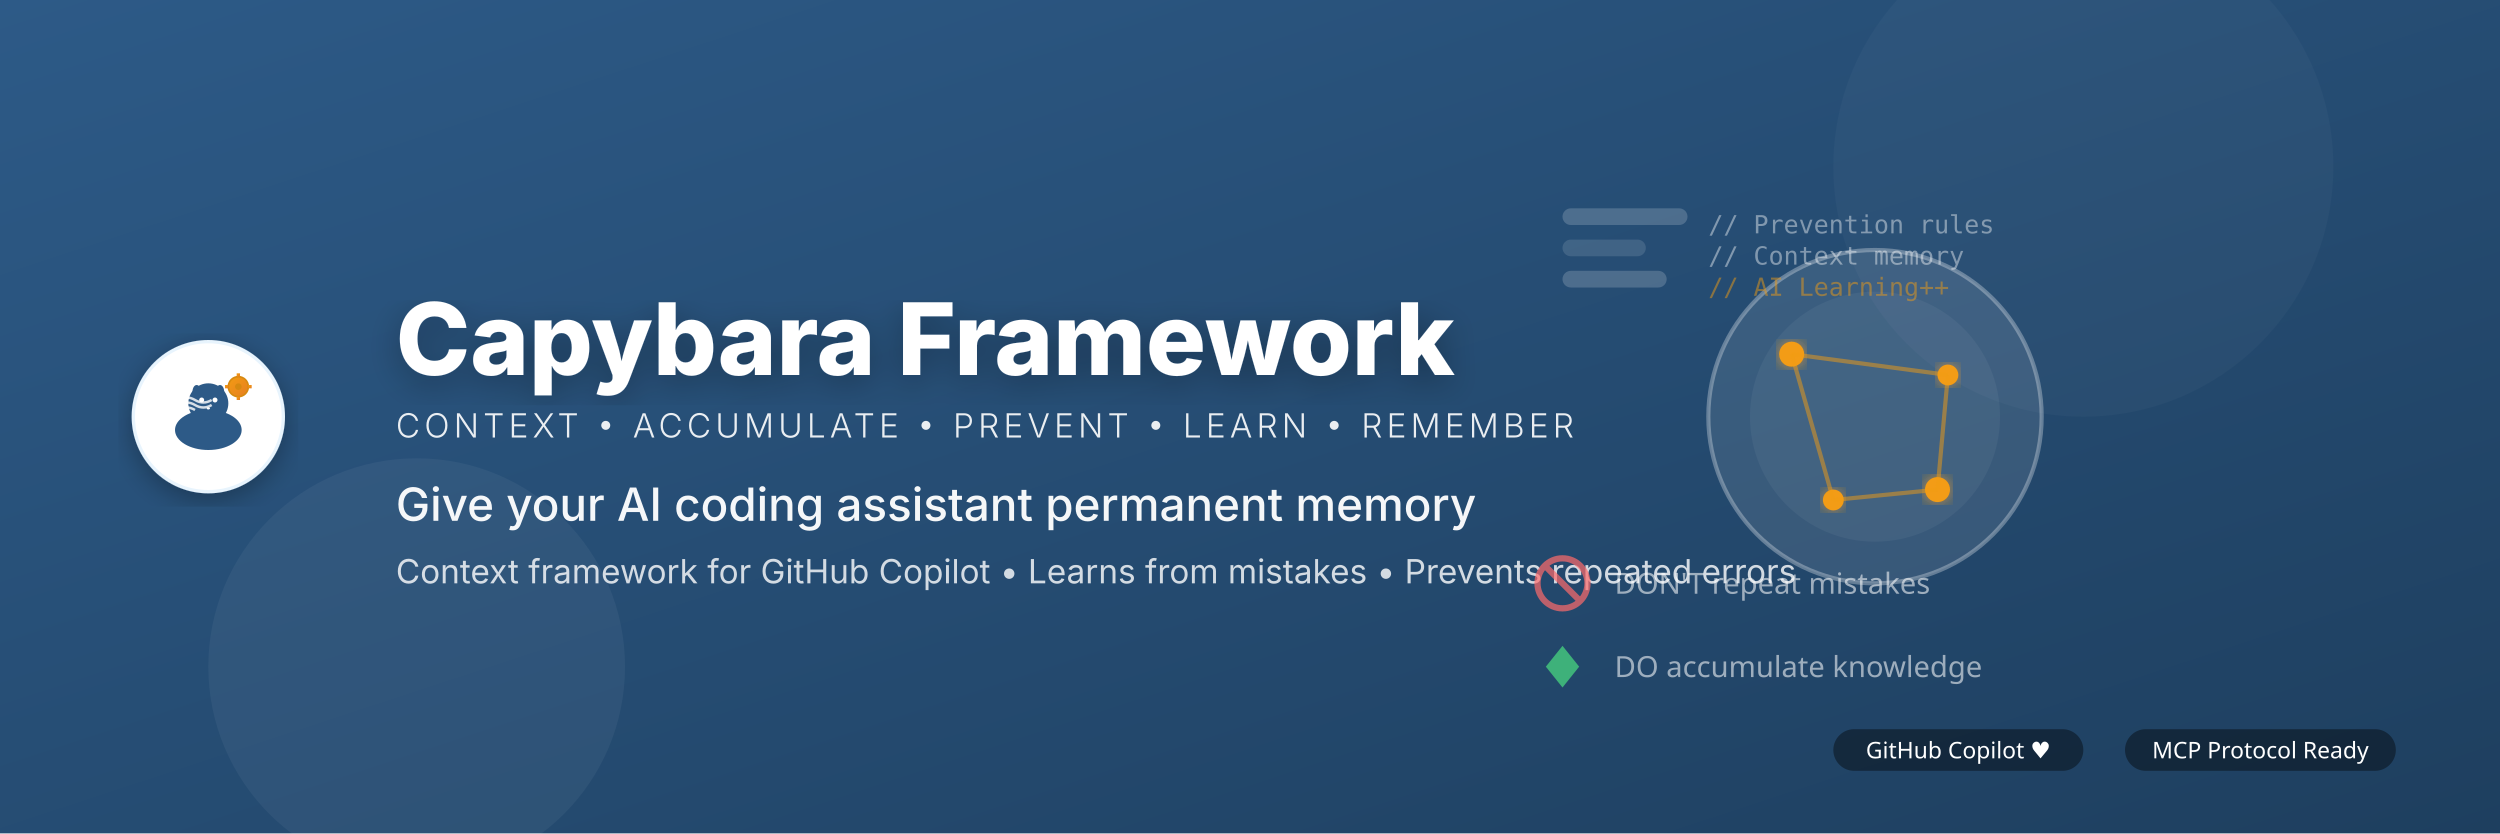
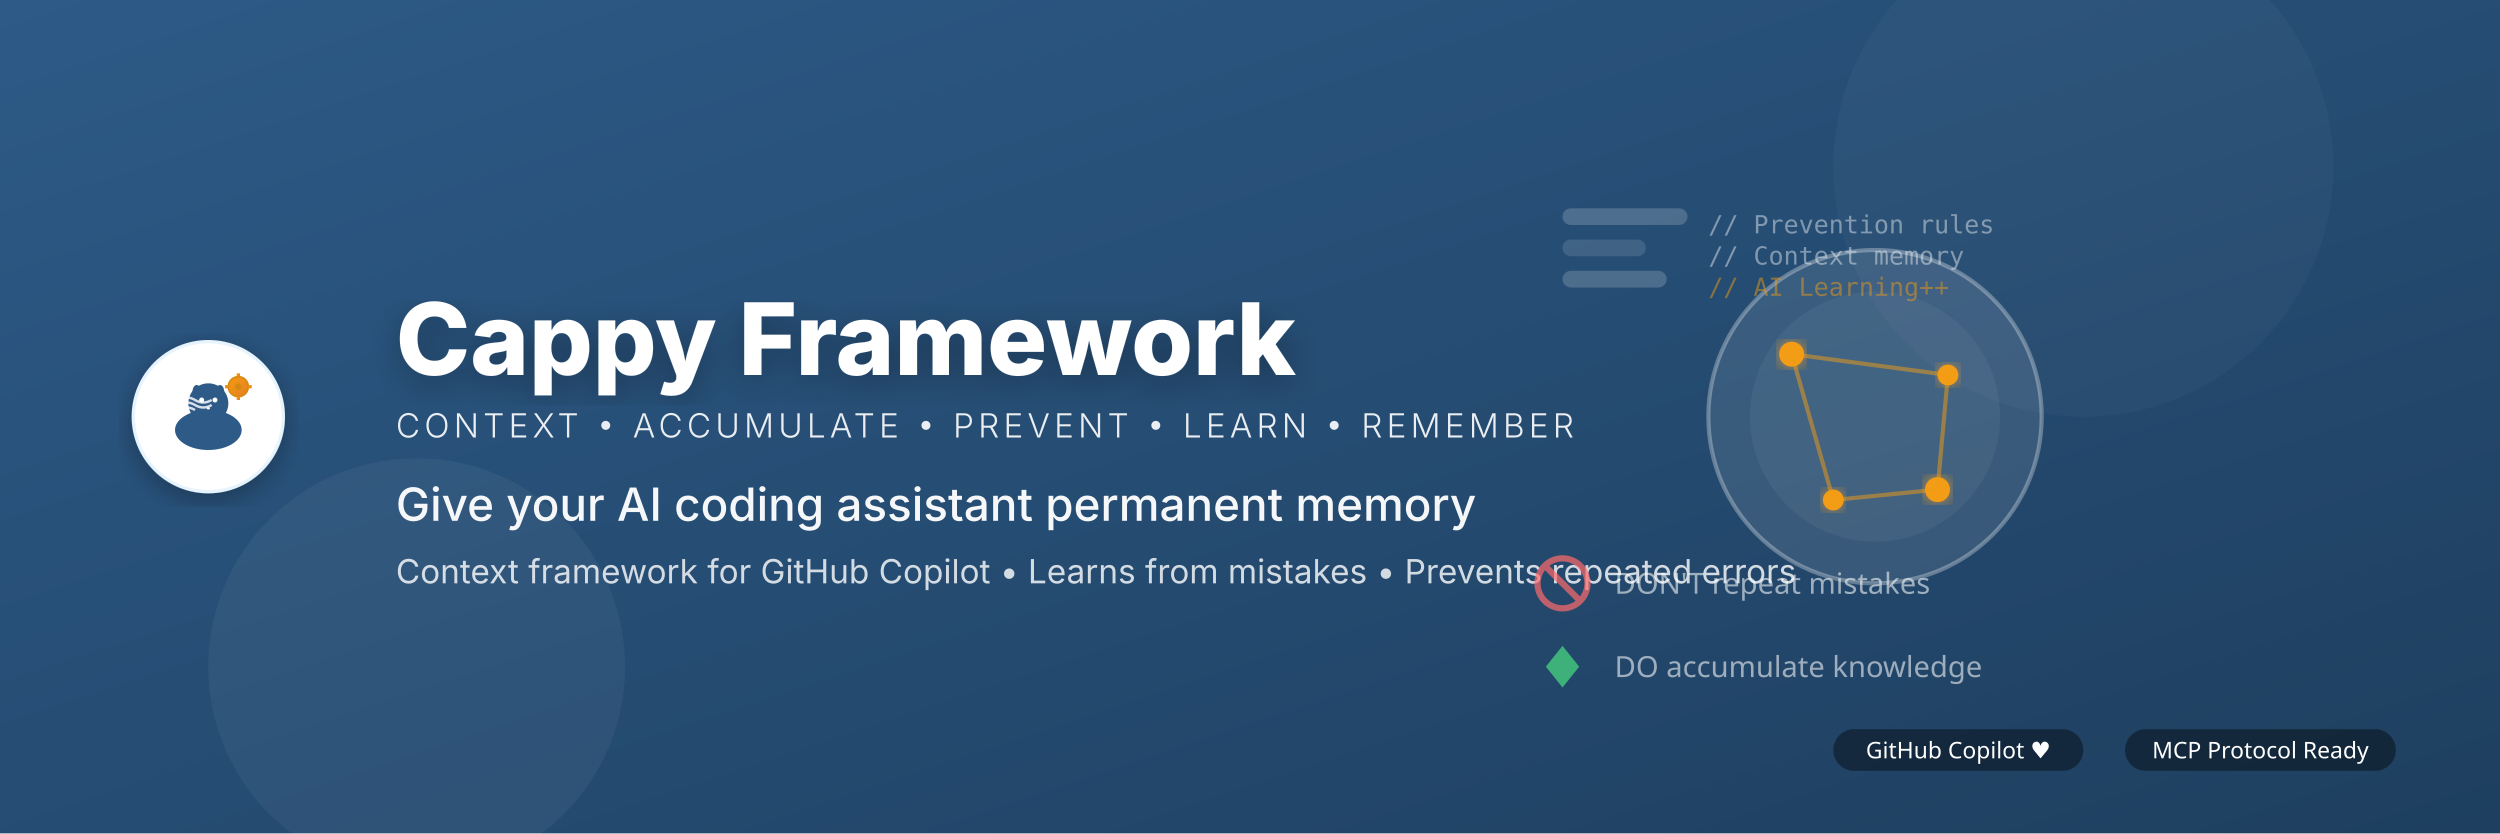
<svg xmlns="http://www.w3.org/2000/svg" width="1200" height="400" viewBox="0 0 1200 400">
  <defs>
    <linearGradient id="bgGradient" x1="0%" y1="0%" x2="100%" y2="100%">
      <stop offset="0%" style="stop-color:#2D5A87;stop-opacity:1" />
      <stop offset="100%" style="stop-color:#1E3F5F;stop-opacity:1" />
    </linearGradient>
    <linearGradient id="iconGradient" x1="0%" y1="0%" x2="100%" y2="100%">
      <stop offset="0%" style="stop-color:#F39C12;stop-opacity:1" />
      <stop offset="100%" style="stop-color:#E67E22;stop-opacity:1" />
    </linearGradient>
    <filter id="glow">
      <feGaussianBlur stdDeviation="4" result="coloredBlur" />
      <feMerge>
        <feMergeNode in="coloredBlur" />
        <feMergeNode in="SourceGraphic" />
      </feMerge>
    </filter>
    <filter id="shadow">
      <feDropShadow dx="0" dy="4" stdDeviation="8" flood-opacity="0.3" />
    </filter>
  </defs>
  <rect width="1200" height="400" fill="url(#bgGradient)" />
  <circle cx="200" cy="320" r="100" fill="rgba(255,255,255,0.05)" />
  <circle cx="1000" cy="80" r="120" fill="rgba(255,255,255,0.03)" />
  <g transform="translate(100, 200) scale(0.8)">
    <circle cx="0" cy="0" r="45" fill="#FFFFFF" stroke="#E8F4FD" stroke-width="2" filter="url(#shadow)" />
    <g>
      <ellipse cx="0" cy="8" rx="20" ry="12" fill="#2D5A87" />
      <circle cx="0" cy="-8" r="12" fill="#2D5A87" />
      <ellipse cx="-7" cy="-15" rx="2.5" ry="4" fill="#2D5A87" />
      <ellipse cx="7" cy="-15" rx="2.5" ry="4" fill="#2D5A87" />
      <circle cx="-4" cy="-10" r="1.5" fill="#FFFFFF" />
      <circle cx="4" cy="-10" r="1.5" fill="#FFFFFF" />
      <ellipse cx="0" cy="-5" rx="1" ry="0.7" fill="#FFFFFF" />
      <g transform="translate(18, -18)">
        <circle r="6" fill="url(#iconGradient)" stroke="#D68910" stroke-width="1" />
        <rect x="-1" y="-8" width="2" height="2" fill="url(#iconGradient)" />
        <rect x="-1" y="6" width="2" height="2" fill="url(#iconGradient)" />
        <rect x="-8" y="-1" width="2" height="2" fill="url(#iconGradient)" />
        <rect x="6" y="-1" width="2" height="2" fill="url(#iconGradient)" />
        <circle r="2" fill="#D68910" />
      </g>
      <g transform="translate(-18, -10)" opacity="0.8">
        <path d="M0,0 Q5,-3 10,0 Q15,3 20,0" stroke="#FFFFFF" stroke-width="1.5" fill="none" />
        <path d="M0,3 Q5,0 10,3 Q15,6 20,3" stroke="#FFFFFF" stroke-width="1.5" fill="none" />
        <path d="M0,6 Q5,3 10,6" stroke="#FFFFFF" stroke-width="1.5" fill="none" />
      </g>
    </g>
  </g>
  <text x="190" y="180" font-family="system-ui, -apple-system, sans-serif" font-size="48" font-weight="800" fill="white" filter="url(#shadow)">
-     Capybara Framework
+     Cappy Framework
  </text>
  <text x="190" y="210" font-family="system-ui, -apple-system, sans-serif" font-size="16" font-weight="300" fill="rgba(255,255,255,0.9)" letter-spacing="2">
    CONTEXT • ACCUMULATE • PREVENT • LEARN • REMEMBER
  </text>
  <text x="190" y="250" font-family="system-ui, -apple-system, sans-serif" font-size="22" font-weight="500" fill="rgba(255,255,255,0.95)">
    Give your AI coding assistant permanent memory
  </text>
  <text x="190" y="280" font-family="system-ui, -apple-system, sans-serif" font-size="16" fill="rgba(255,255,255,0.8)">
    Context framework for GitHub Copilot • Learns from mistakes • Prevents repeated errors
  </text>
  <g transform="translate(900, 200)">
    <circle cx="0" cy="0" r="80" fill="rgba(255,255,255,0.1)" stroke="rgba(255,255,255,0.3)" stroke-width="2" />
    <circle cx="0" cy="0" r="60" fill="rgba(255,255,255,0.05)" />
    <circle cx="-40" cy="-30" r="6" fill="#F39C12" filter="url(#glow)">
      <animate attributeName="r" values="6;8;6" dur="3s" repeatCount="indefinite" />
    </circle>
    <circle cx="35" cy="-20" r="5" fill="#F39C12" filter="url(#glow)">
      <animate attributeName="r" values="5;7;5" dur="3s" begin="1s" repeatCount="indefinite" />
    </circle>
    <circle cx="-20" cy="40" r="5" fill="#F39C12" filter="url(#glow)">
      <animate attributeName="r" values="5;7;5" dur="3s" begin="2s" repeatCount="indefinite" />
    </circle>
    <circle cx="30" cy="35" r="6" fill="#F39C12" filter="url(#glow)">
      <animate attributeName="r" values="6;8;6" dur="3s" begin="0.5s" repeatCount="indefinite" />
    </circle>
    <line x1="-40" y1="-30" x2="35" y2="-20" stroke="rgba(243,156,18,0.5)" stroke-width="2">
      <animate attributeName="opacity" values="0.3;0.8;0.3" dur="2s" repeatCount="indefinite" />
    </line>
    <line x1="35" y1="-20" x2="30" y2="35" stroke="rgba(243,156,18,0.5)" stroke-width="2">
      <animate attributeName="opacity" values="0.3;0.8;0.3" dur="2s" begin="0.5s" repeatCount="indefinite" />
    </line>
    <line x1="-40" y1="-30" x2="-20" y2="40" stroke="rgba(243,156,18,0.5)" stroke-width="2">
      <animate attributeName="opacity" values="0.3;0.8;0.3" dur="2s" begin="1s" repeatCount="indefinite" />
    </line>
    <line x1="-20" y1="40" x2="30" y2="35" stroke="rgba(243,156,18,0.5)" stroke-width="2">
      <animate attributeName="opacity" values="0.3;0.8;0.3" dur="2s" begin="1.5s" repeatCount="indefinite" />
    </line>
  </g>
  <g transform="translate(750, 100)" opacity="0.6">
    <rect x="0" y="0" width="60" height="8" fill="rgba(255,255,255,0.3)" rx="4" />
    <rect x="0" y="15" width="40" height="8" fill="rgba(255,255,255,0.2)" rx="4" />
    <rect x="0" y="30" width="50" height="8" fill="rgba(255,255,255,0.3)" rx="4" />
    <text x="70" y="12" font-family="monospace" font-size="12" fill="rgba(255,255,255,0.7)">// Prevention rules</text>
    <text x="70" y="27" font-family="monospace" font-size="12" fill="rgba(255,255,255,0.7)">// Context memory</text>
    <text x="70" y="42" font-family="monospace" font-size="12" fill="rgba(243,156,18,0.8)">// AI Learning++</text>
  </g>
  <g transform="translate(750, 280)" opacity="0.7">
    <circle cx="0" cy="0" r="12" fill="none" stroke="#ff6b6b" stroke-width="3" />
    <line x1="-8" y1="-8" x2="8" y2="8" stroke="#ff6b6b" stroke-width="3" />
    <text x="25" y="5" font-family="system-ui" font-size="14" fill="rgba(255,255,255,0.8)">DON'T repeat mistakes</text>
  </g>
  <g transform="translate(750, 320)" opacity="0.7">
    <path d="M0,-10 L8,0 L0,10 L-8,0 Z" fill="#4ade80" />
    <text x="25" y="5" font-family="system-ui" font-size="14" fill="rgba(255,255,255,0.8)">DO accumulate knowledge</text>
  </g>
  <g transform="translate(1020, 350)">
    <rect x="0" y="0" width="130" height="20" fill="rgba(0,0,0,0.4)" rx="10" />
    <text x="65" y="14" font-family="system-ui" font-size="11" fill="white" text-anchor="middle">MCP Protocol Ready</text>
  </g>
  <g transform="translate(880, 350)">
    <rect x="0" y="0" width="120" height="20" fill="rgba(0,0,0,0.4)" rx="10" />
    <text x="60" y="14" font-family="system-ui" font-size="11" fill="white" text-anchor="middle">GitHub Copilot ♥</text>
  </g>
</svg>
